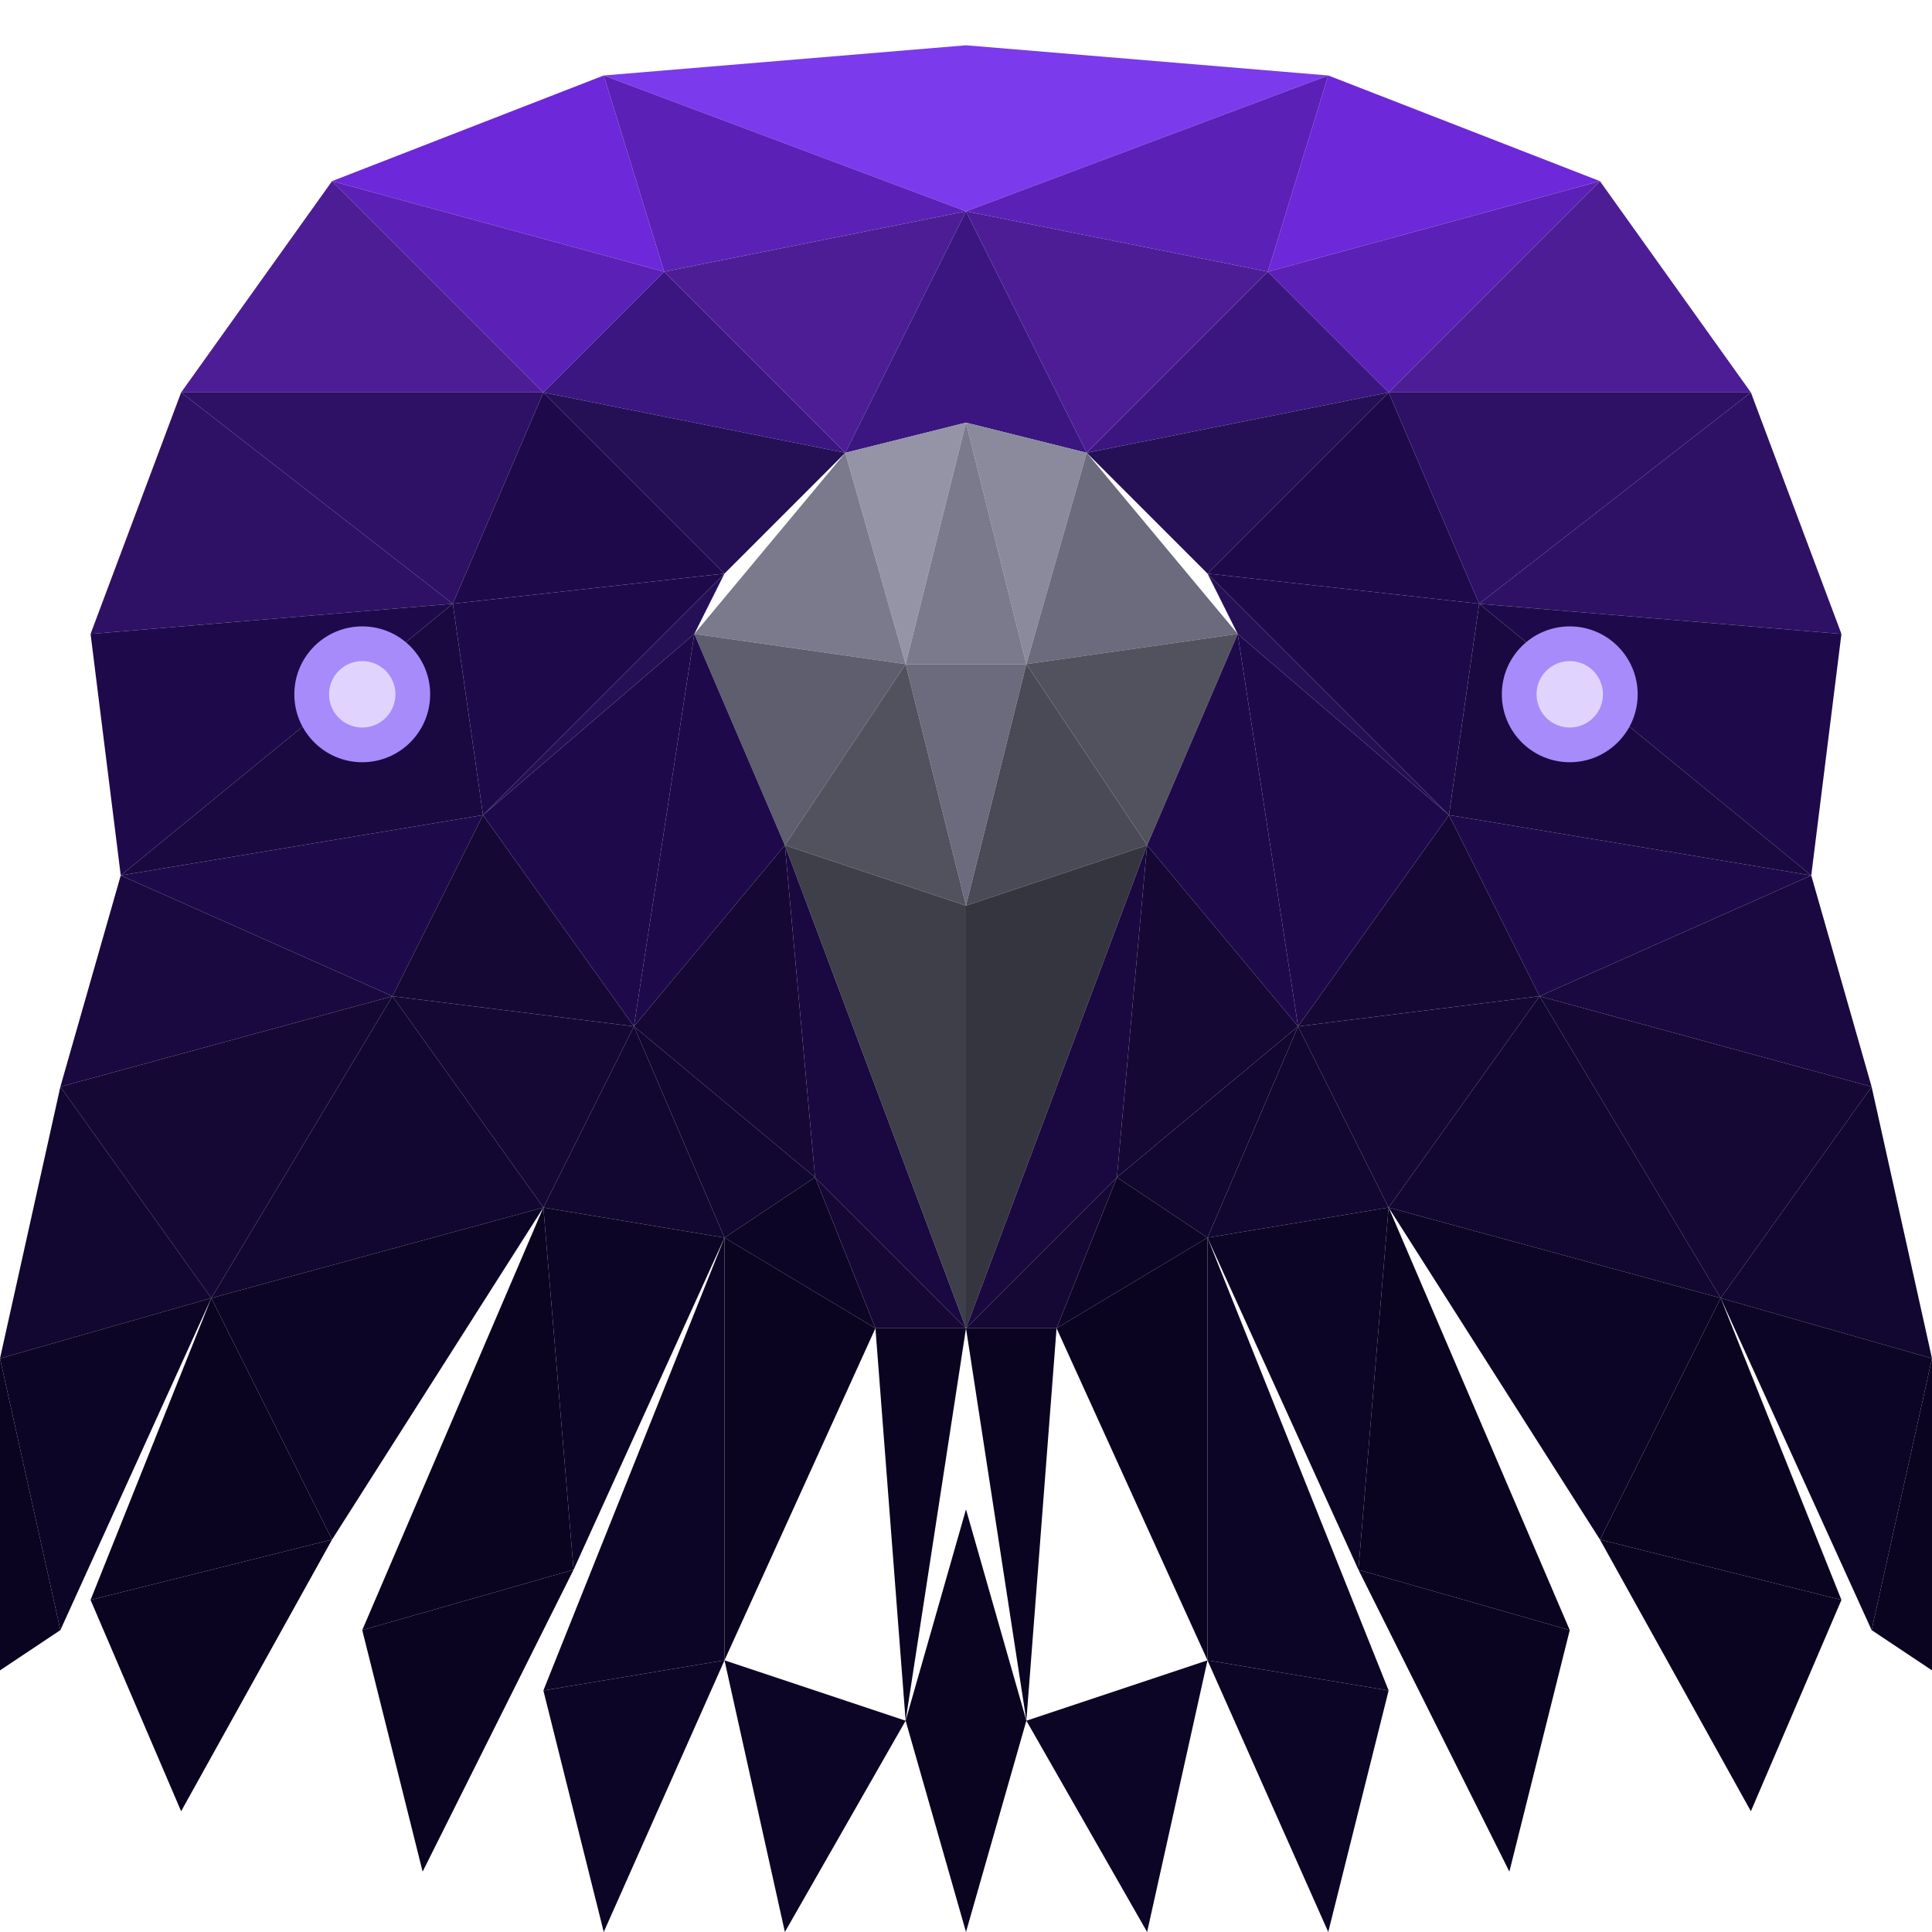
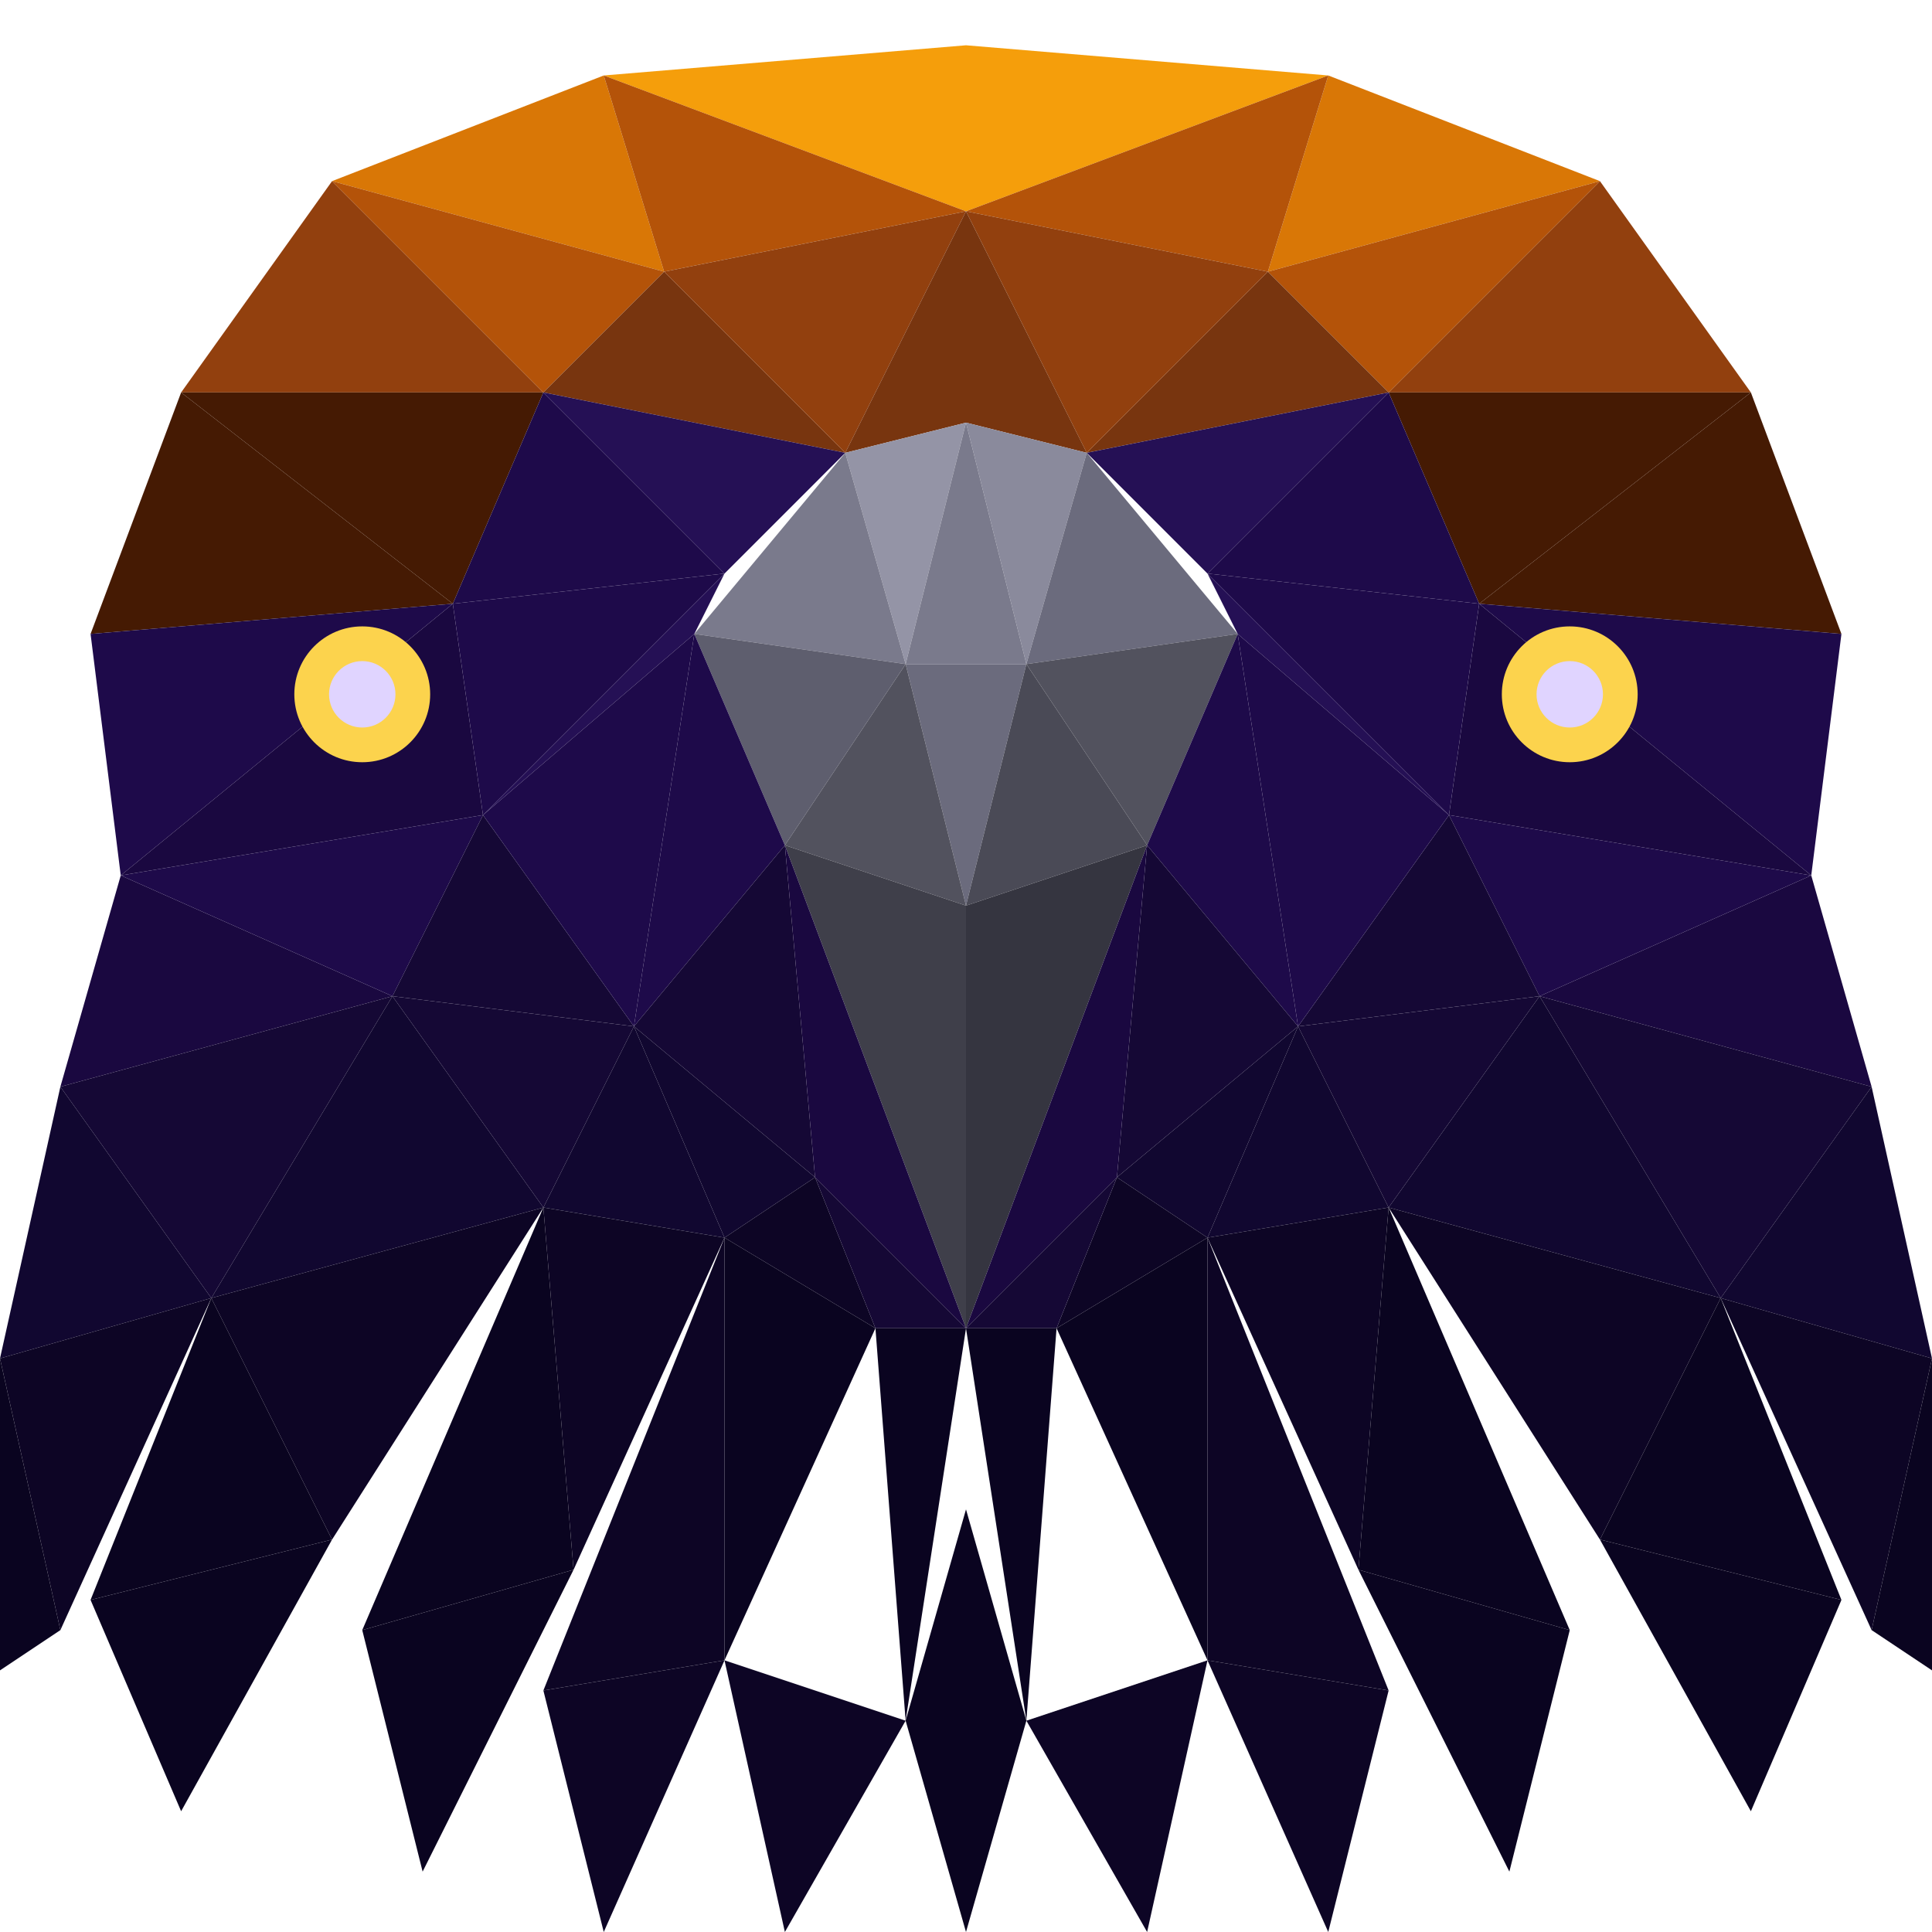
<svg xmlns="http://www.w3.org/2000/svg" width="128" height="128" viewBox="0 0 128 128" fill="none">
-   <polygon points="40,5 64,3 88,5 64,14" fill="#7c3aed" />
-   <polygon points="40,5 22,12 44,18" fill="#6d28d9" />
-   <polygon points="88,5 106,12 84,18" fill="#6d28d9" />
-   <polygon points="40,5 44,18 64,14" fill="#5b21b6" />
-   <polygon points="88,5 84,18 64,14" fill="#5b21b6" />
-   <polygon points="22,12 12,26 36,26" fill="#4c1d95" />
-   <polygon points="22,12 36,26 44,18" fill="#5b21b6" />
-   <polygon points="106,12 116,26 92,26" fill="#4c1d95" />
-   <polygon points="106,12 92,26 84,18" fill="#5b21b6" />
-   <polygon points="44,18 36,26 56,30" fill="#3b1580" />
-   <polygon points="84,18 92,26 72,30" fill="#3b1580" />
-   <polygon points="44,18 56,30 64,14" fill="#4c1d95" />
-   <polygon points="84,18 72,30 64,14" fill="#4c1d95" />
-   <polygon points="64,14 56,30 64,28" fill="#3b1580" />
-   <polygon points="64,14 72,30 64,28" fill="#3b1580" />
-   <polygon points="12,26 6,42 30,40" fill="#2e1065" />
-   <polygon points="12,26 30,40 36,26" fill="#2e1065" />
-   <polygon points="116,26 122,42 98,40" fill="#2e1065" />
-   <polygon points="116,26 98,40 92,26" fill="#2e1065" />
+   <polygon points="40,5 64,3 88,5 64,14" fill="#f59e0b" />
+   <polygon points="40,5 22,12 44,18" fill="#d97706" />
+   <polygon points="88,5 106,12 84,18" fill="#d97706" />
+   <polygon points="40,5 44,18 64,14" fill="#b45309" />
+   <polygon points="88,5 84,18 64,14" fill="#b45309" />
+   <polygon points="22,12 12,26 36,26" fill="#92400e" />
+   <polygon points="22,12 36,26 44,18" fill="#b45309" />
+   <polygon points="106,12 116,26 92,26" fill="#92400e" />
+   <polygon points="106,12 92,26 84,18" fill="#b45309" />
+   <polygon points="44,18 36,26 56,30" fill="#78350f" />
+   <polygon points="84,18 92,26 72,30" fill="#78350f" />
+   <polygon points="44,18 56,30 64,14" fill="#92400e" />
+   <polygon points="84,18 72,30 64,14" fill="#92400e" />
+   <polygon points="64,14 56,30 64,28" fill="#78350f" />
+   <polygon points="64,14 72,30 64,28" fill="#78350f" />
+   <polygon points="12,26 6,42 30,40" fill="#451a03" />
+   <polygon points="12,26 30,40 36,26" fill="#451a03" />
+   <polygon points="116,26 122,42 98,40" fill="#451a03" />
+   <polygon points="116,26 98,40 92,26" fill="#451a03" />
  <polygon points="36,26 30,40 48,38" fill="#1e0a4a" />
  <polygon points="36,26 48,38 56,30" fill="#251055" />
  <polygon points="92,26 98,40 80,38" fill="#1e0a4a" />
  <polygon points="92,26 80,38 72,30" fill="#251055" />
  <polygon points="56,30 64,28 60,44" fill="#9494a6" />
  <polygon points="72,30 64,28 68,44" fill="#8a8a9c" />
  <polygon points="60,44 64,28 68,44" fill="#7a7a8c" />
  <polygon points="60,44 68,44 64,60" fill="#6b6b7d" />
  <polygon points="56,30 60,44 46,42" fill="#7a7a8c" />
  <polygon points="72,30 68,44 82,42" fill="#6b6b7d" />
  <polygon points="46,42 60,44 52,56" fill="#5e5e6e" />
  <polygon points="82,42 68,44 76,56" fill="#52525e" />
  <polygon points="52,56 60,44 64,60" fill="#52525e" />
  <polygon points="76,56 68,44 64,60" fill="#4a4a56" />
  <polygon points="52,56 64,60 64,88" fill="#3f3f4a" />
  <polygon points="76,56 64,60 64,88" fill="#353540" />
  <polygon points="30,40 6,42 8,58" fill="#1e0a4a" />
  <polygon points="30,40 8,58 32,54" fill="#1a0840" />
  <polygon points="48,38 30,40 32,54" fill="#1e0a4a" />
  <polygon points="48,38 32,54 46,42" fill="#251055" />
  <polygon points="98,40 122,42 120,58" fill="#1e0a4a" />
  <polygon points="98,40 120,58 96,54" fill="#1a0840" />
  <polygon points="80,38 98,40 96,54" fill="#1e0a4a" />
  <polygon points="80,38 96,54 82,42" fill="#251055" />
  <polygon points="8,58 4,72 26,66" fill="#1a0840" />
  <polygon points="8,58 26,66 32,54" fill="#1e0a4a" />
  <polygon points="120,58 124,72 102,66" fill="#1a0840" />
  <polygon points="120,58 102,66 96,54" fill="#1e0a4a" />
  <polygon points="32,54 26,66 42,68" fill="#150835" />
  <polygon points="32,54 42,68 46,42" fill="#1e0a4a" />
  <polygon points="96,54 102,66 86,68" fill="#150835" />
  <polygon points="96,54 86,68 82,42" fill="#1e0a4a" />
  <polygon points="46,42 42,68 52,56" fill="#1e0a4a" />
  <polygon points="82,42 86,68 76,56" fill="#1e0a4a" />
  <polygon points="52,56 42,68 54,78" fill="#150835" />
  <polygon points="76,56 86,68 74,78" fill="#150835" />
  <polygon points="52,56 64,88 54,78" fill="#1a0840" />
  <polygon points="76,56 64,88 74,78" fill="#1a0840" />
  <polygon points="26,66 4,72 14,86" fill="#150835" />
  <polygon points="26,66 14,86 36,80" fill="#110730" />
  <polygon points="42,68 26,66 36,80" fill="#150835" />
  <polygon points="42,68 36,80 48,82" fill="#110730" />
  <polygon points="102,66 124,72 114,86" fill="#150835" />
  <polygon points="102,66 114,86 92,80" fill="#110730" />
  <polygon points="86,68 102,66 92,80" fill="#150835" />
  <polygon points="86,68 92,80 80,82" fill="#110730" />
  <polygon points="54,78 42,68 48,82" fill="#110730" />
  <polygon points="74,78 86,68 80,82" fill="#110730" />
  <polygon points="54,78 48,82 58,88" fill="#0d0525" />
  <polygon points="74,78 80,82 70,88" fill="#0d0525" />
  <polygon points="54,78 64,88 58,88" fill="#150835" />
  <polygon points="74,78 64,88 70,88" fill="#150835" />
  <polygon points="4,72 14,86 0,90" fill="#110730" />
  <polygon points="124,72 114,86 128,90" fill="#110730" />
  <polygon points="0,90 14,86 4,108" fill="#0d0525" />
  <polygon points="128,90 114,86 124,108" fill="#0d0525" />
  <polygon points="14,86 36,80 22,102" fill="#0d0525" />
  <polygon points="14,86 22,102 6,106" fill="#0a0420" />
  <polygon points="114,86 92,80 106,102" fill="#0d0525" />
  <polygon points="114,86 106,102 122,106" fill="#0a0420" />
  <polygon points="36,80 48,82 38,104" fill="#0d0525" />
  <polygon points="36,80 38,104 24,108" fill="#0a0420" />
  <polygon points="92,80 80,82 90,104" fill="#0d0525" />
  <polygon points="92,80 90,104 104,108" fill="#0a0420" />
  <polygon points="48,82 58,88 48,110" fill="#0a0420" />
  <polygon points="48,82 48,110 36,112" fill="#0d0525" />
  <polygon points="80,82 70,88 80,110" fill="#0a0420" />
  <polygon points="80,82 80,110 92,112" fill="#0d0525" />
  <polygon points="58,88 64,88 60,114" fill="#0a0420" />
  <polygon points="70,88 64,88 68,114" fill="#0a0420" />
  <polygon points="0,90 4,108 -2,112" fill="#0a0420" />
  <polygon points="128,90 124,108 130,112" fill="#0a0420" />
  <polygon points="6,106 22,102 12,120" fill="#0a0420" />
  <polygon points="122,106 106,102 116,120" fill="#0a0420" />
  <polygon points="24,108 38,104 28,124" fill="#0a0420" />
  <polygon points="104,108 90,104 100,124" fill="#0a0420" />
  <polygon points="36,112 48,110 40,128" fill="#0d0525" />
  <polygon points="92,112 80,110 88,128" fill="#0d0525" />
  <polygon points="48,110 60,114 52,128" fill="#0d0525" />
  <polygon points="80,110 68,114 76,128" fill="#0d0525" />
  <polygon points="60,114 64,100 64,128" fill="#0a0420" />
  <polygon points="68,114 64,100 64,128" fill="#0a0420" />
-   <circle cx="24" cy="46" r="4.5" fill="#a78bfa" />
+   <circle cx="24" cy="46" r="4.5" fill="#fcd34d" />
  <circle cx="24" cy="46" r="2.2" fill="#e0d4ff" />
-   <circle cx="104" cy="46" r="4.5" fill="#a78bfa" />
+   <circle cx="104" cy="46" r="4.5" fill="#fcd34d" />
  <circle cx="104" cy="46" r="2.2" fill="#e0d4ff" />
</svg>
